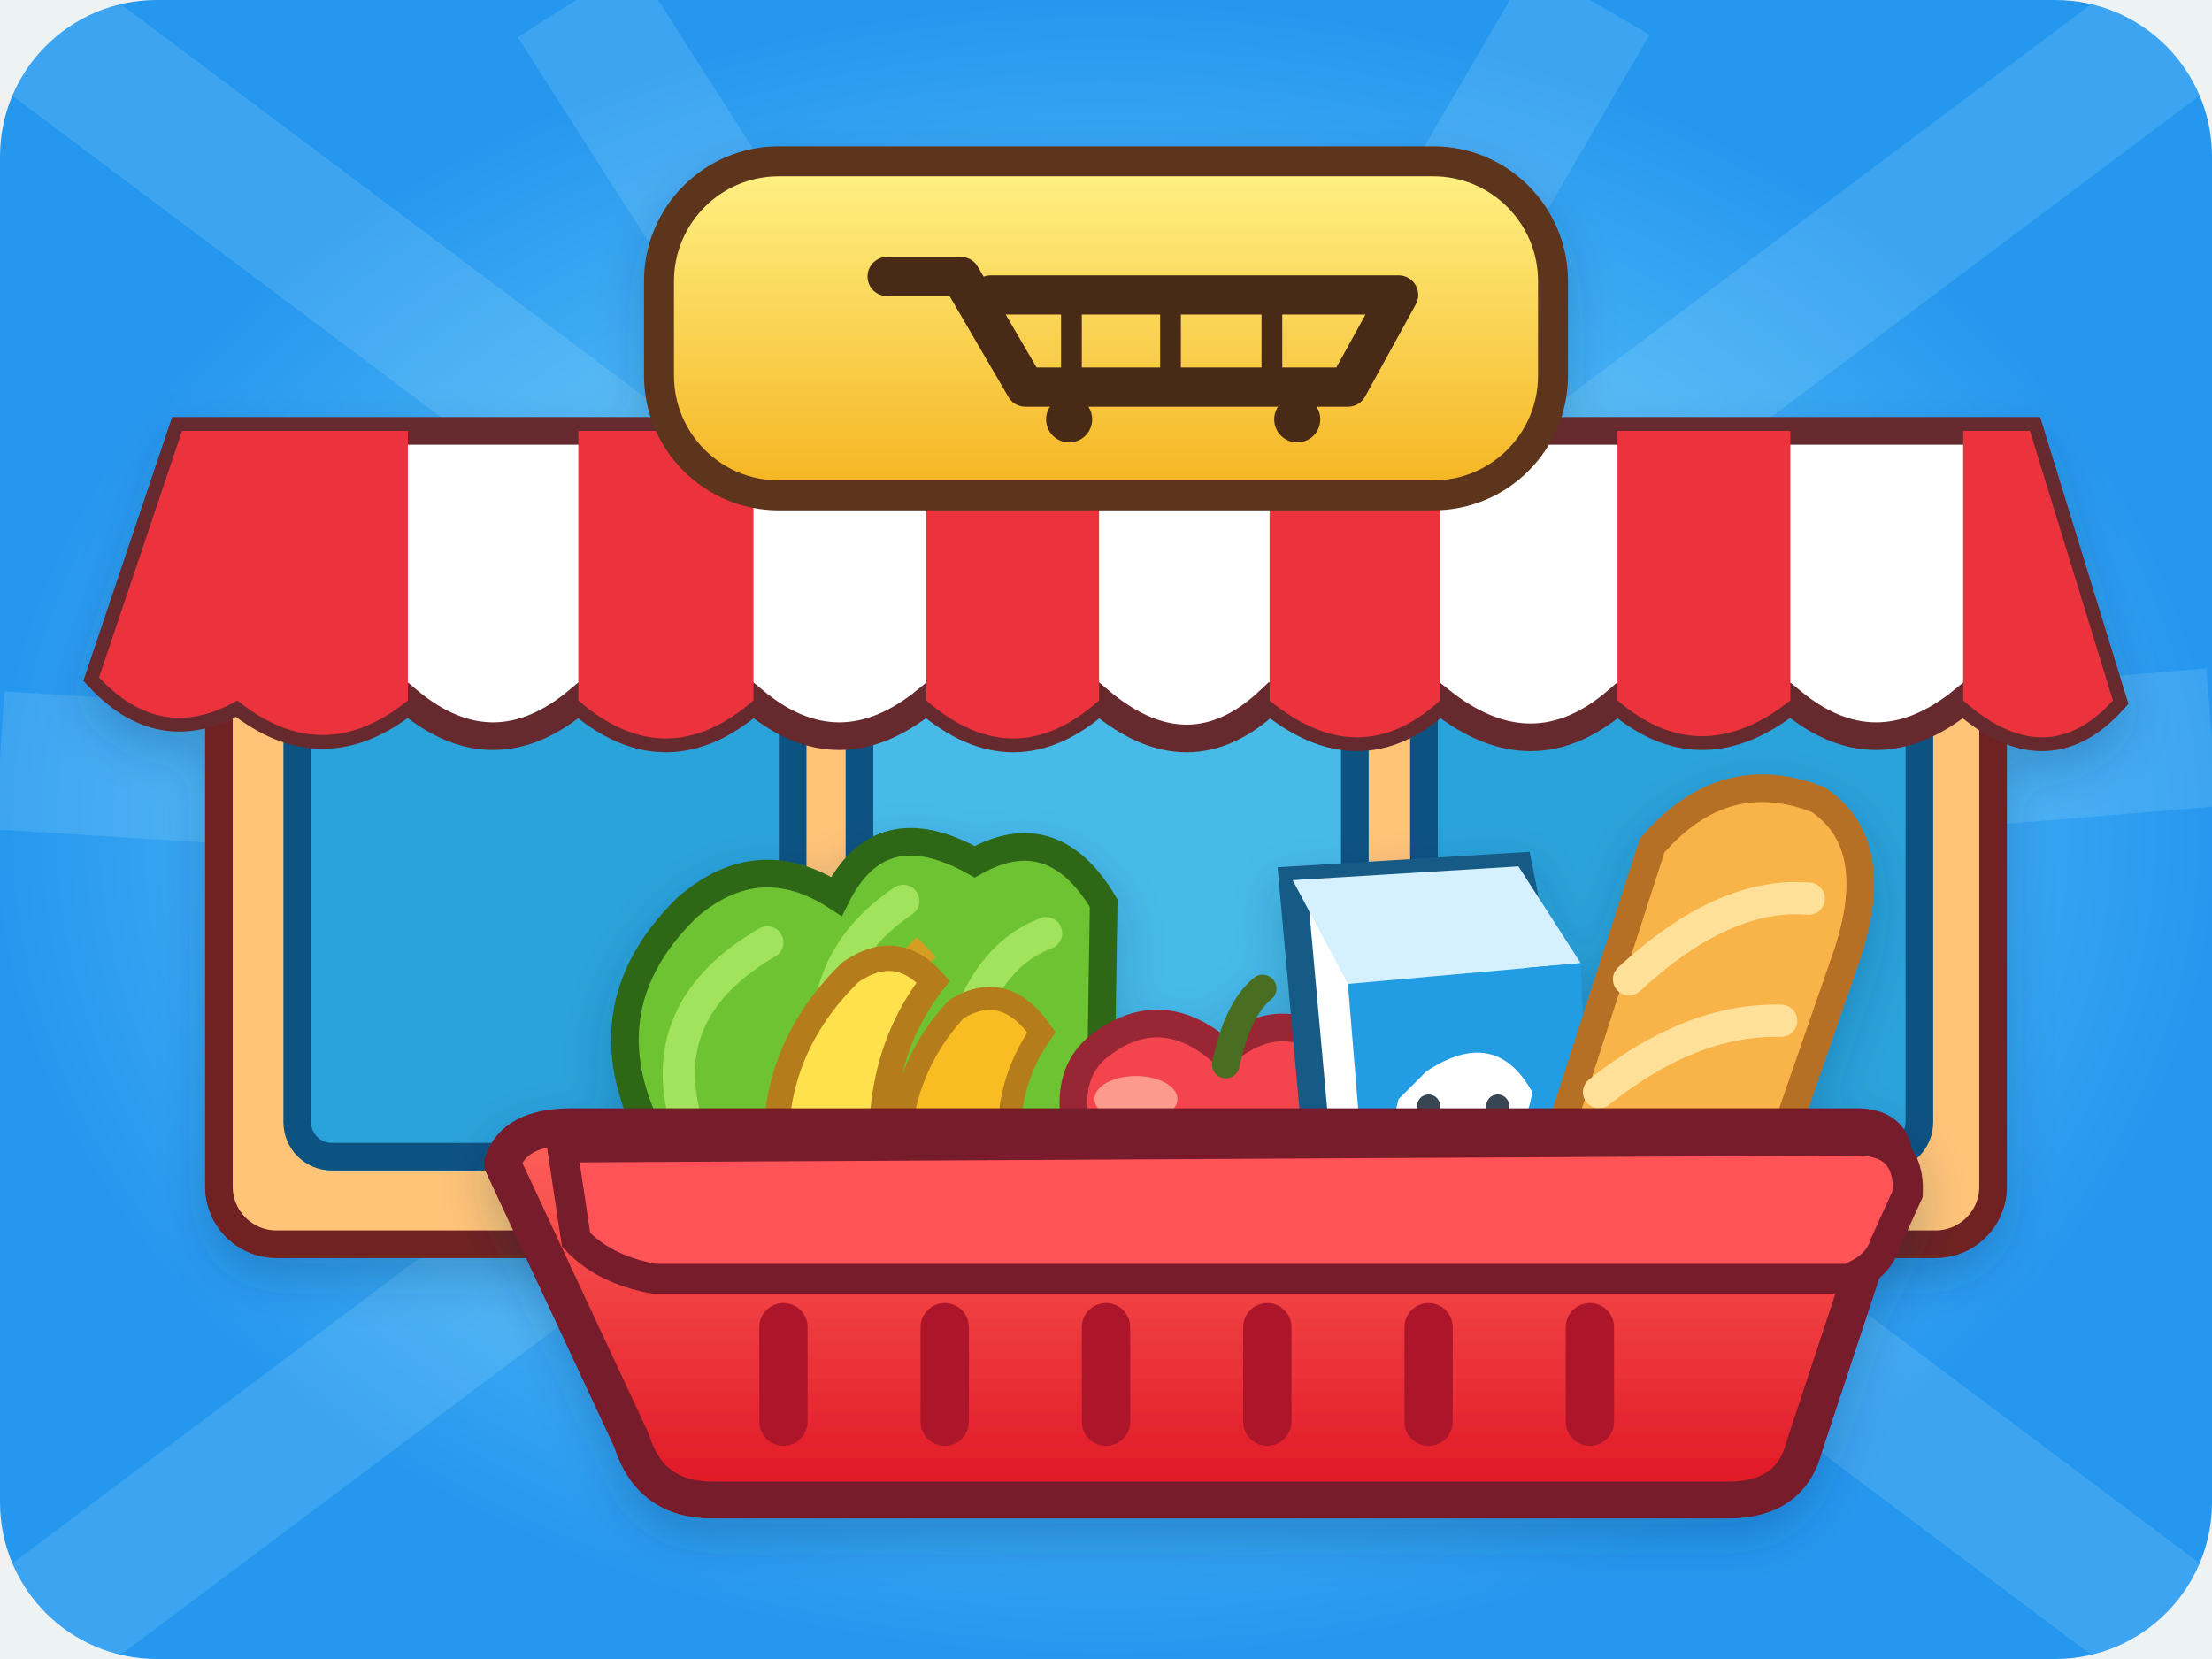
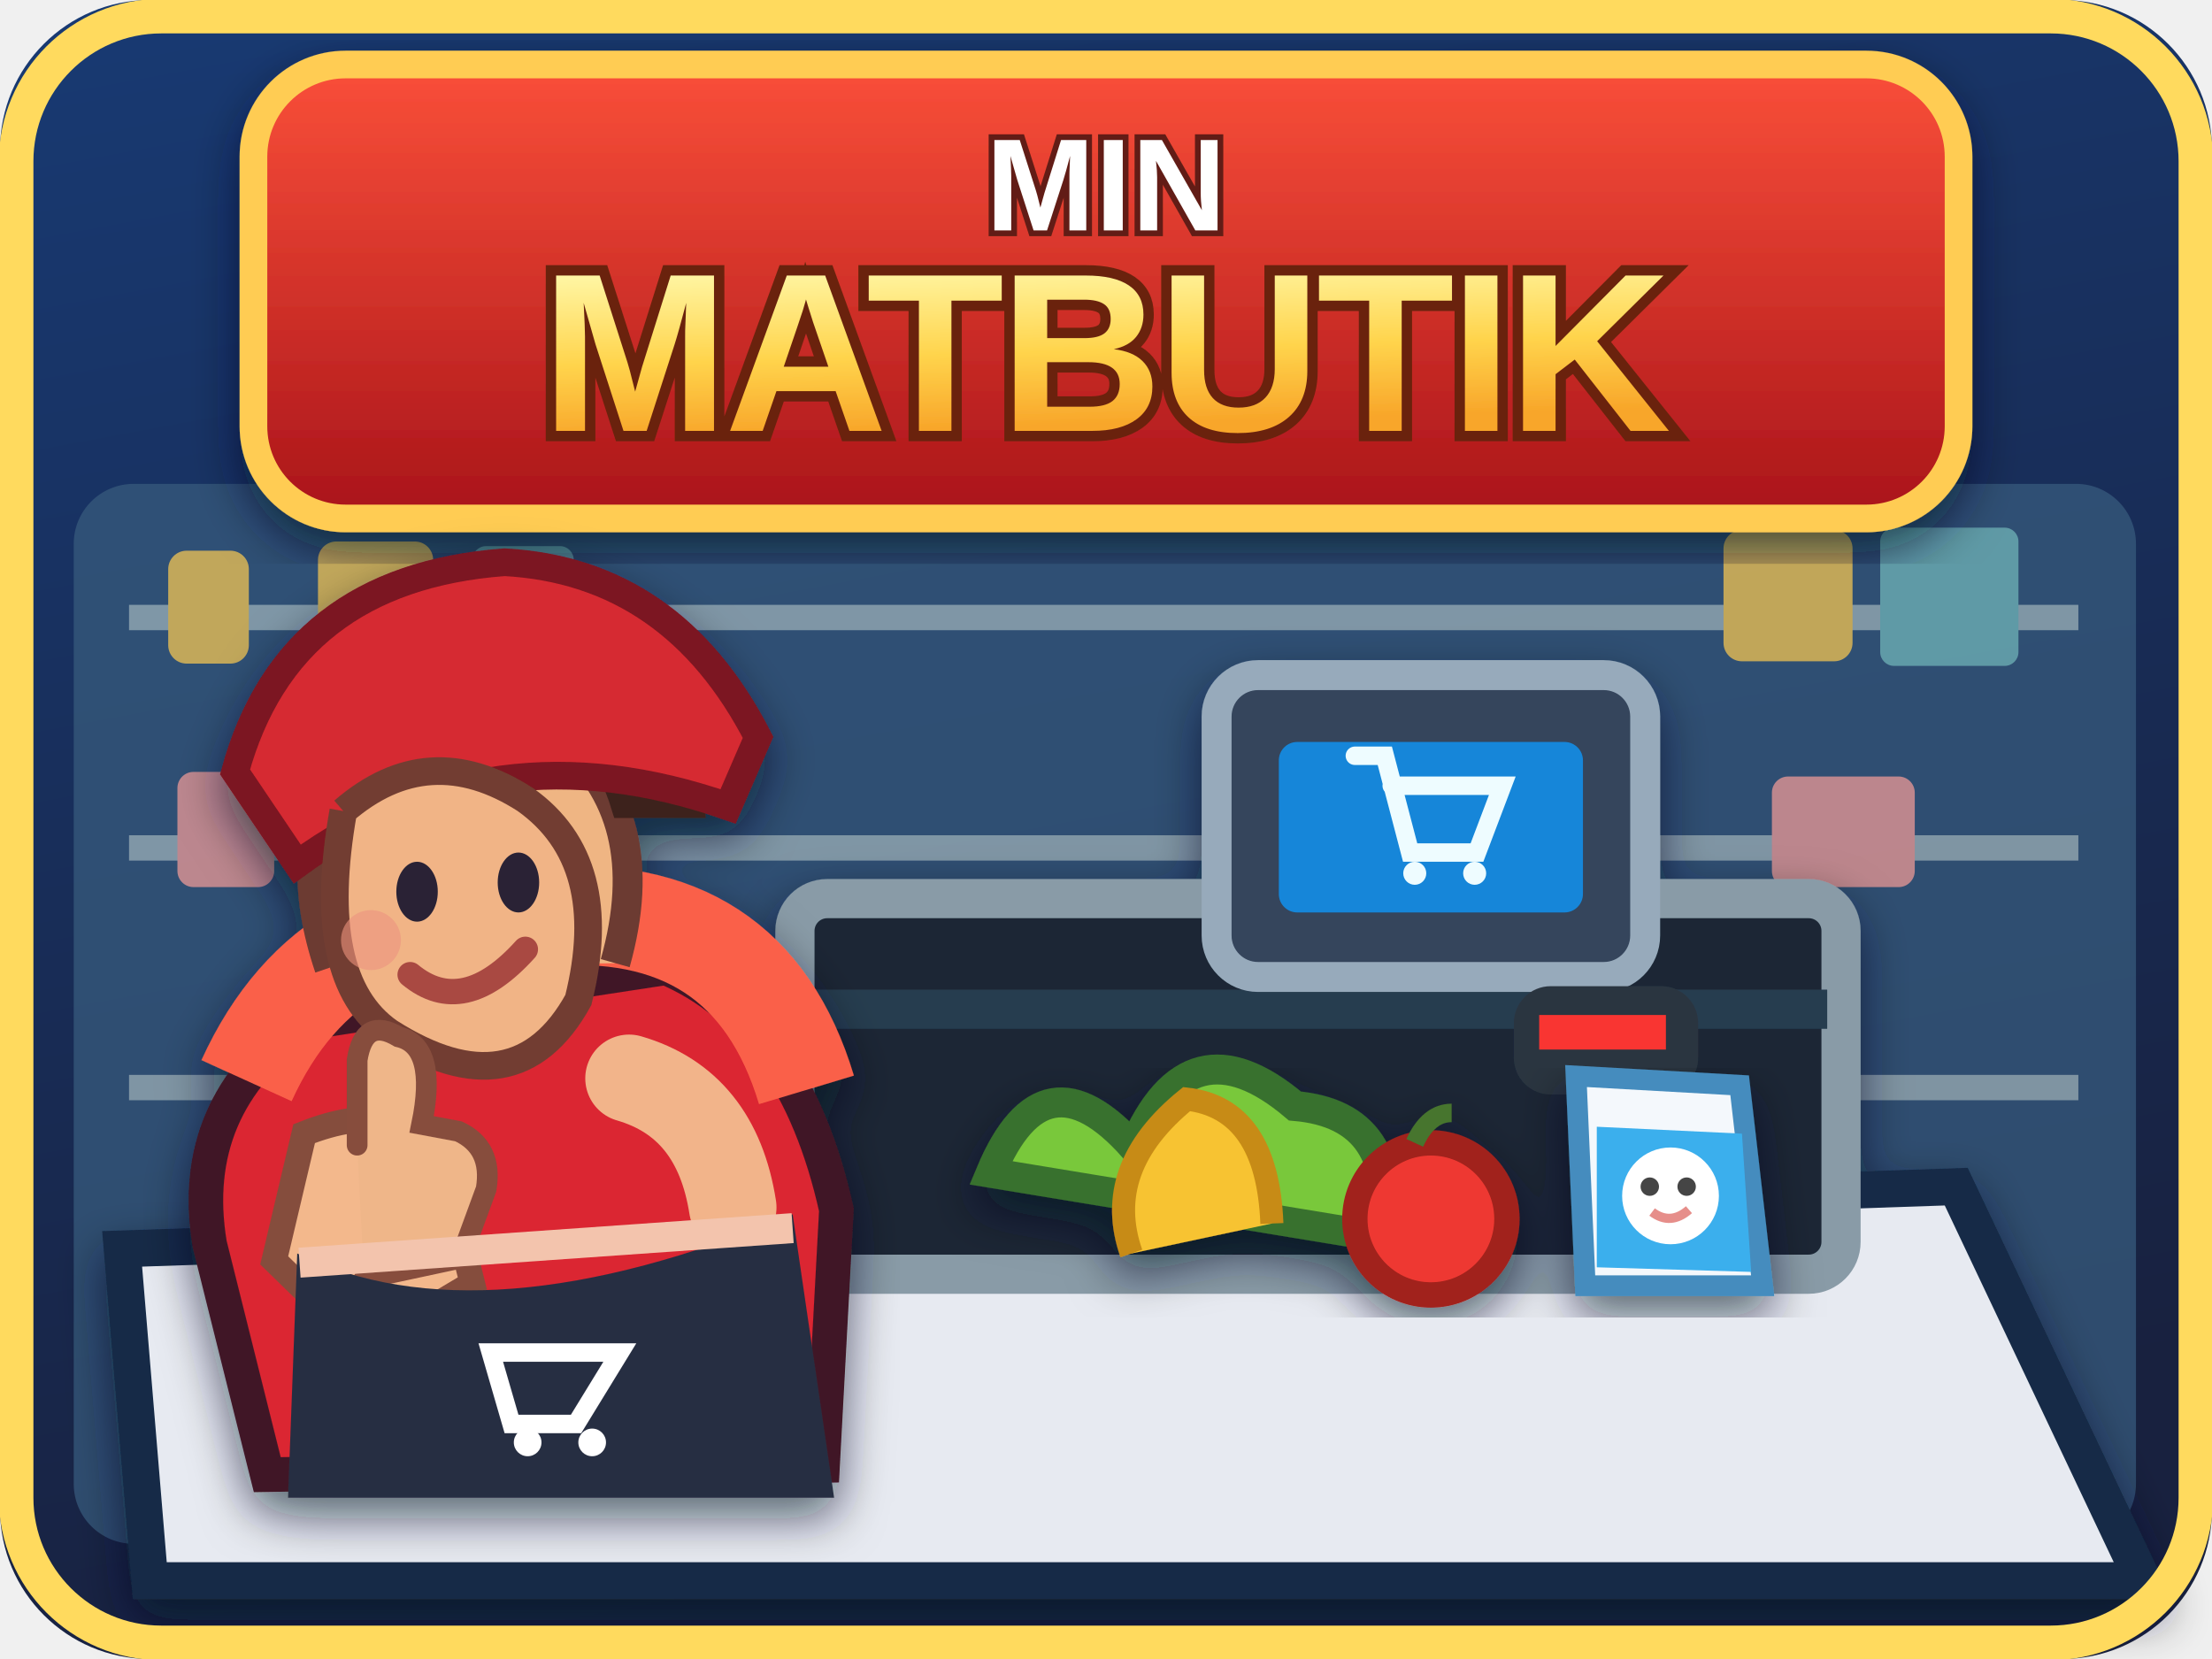
- <svg xmlns="http://www.w3.org/2000/svg" width="960" height="720" viewBox="0 0 960 720" role="img" aria-labelledby="title desc">
+ <svg xmlns="http://www.w3.org/2000/svg" viewBox="0 0 960 720" width="960" height="720">
  <defs>
-     <radialGradient id="bg">
-       <stop stop-color="#83e4ff" />
-       <stop offset="1" stop-color="#2697ef" />
-     </radialGradient>
+     <linearGradient id="back" x2="0.25" y2="1">
+       <stop stop-color="#183a73" />
+       <stop offset="1" stop-color="#18213f" />
+     </linearGradient>
+     <linearGradient id="gold" x2=".2" y2="1">
+       <stop stop-color="#fff6a4" />
+       <stop offset=".55" stop-color="#ffd44c" />
+       <stop offset="1" stop-color="#f8a62a" />
+     </linearGradient>
    <linearGradient id="red" x2="0" y2="1">
-       <stop stop-color="#ff625b" />
-       <stop offset="1" stop-color="#df1725" />
+       <stop stop-color="#fa4f39" />
+       <stop offset="1" stop-color="#a9141a" />
    </linearGradient>
-     <linearGradient id="gold" x2="0" y2="1">
-       <stop stop-color="#fff286" />
-       <stop offset="1" stop-color="#f5b421" />
-     </linearGradient>
-     <filter id="sh" x="-25%" y="-25%" width="150%" height="160%">
-       <feDropShadow dx="0" dy="9" stdDeviation="10" flood-color="#12395b" flood-opacity=".24" />
+     <filter id="sh">
+       <feDropShadow dx="0" dy="9" stdDeviation="10" flood-color="#050f25" flood-opacity=".6" />
    </filter>
  </defs>
-   <rect width="960" height="720" rx="68" fill="url(#bg)" />
-   <g opacity=".13" stroke="#d8ffff" stroke-width="60">
-     <path d="M480 360 0 0M480 360 250 0M480 360 690 0M480 360 960 0M480 360 960 320M480 360 960 720M480 360 0 720M480 360 0 330" />
+   <rect width="960" height="720" rx="65" fill="url(#back)" />
+   <g opacity=".78">
+     <rect x="32" y="210" width="895" height="460" rx="26" fill="#36587b" />
+     <path d="M56 268H902M56 368H902M56 472H902" stroke="#9cb3bb" stroke-width="11" />
+     <g fill="#f1c85a">
+       <rect x="73" y="239" width="35" height="49" rx="8" />
+       <rect x="138" y="235" width="50" height="53" rx="8" />
+       <rect x="748" y="230" width="56" height="57" rx="8" />
+     </g>
+     <g fill="#73b8bc">
+       <rect x="205" y="237" width="44" height="50" rx="6" />
+       <rect x="816" y="229" width="60" height="60" rx="6" />
+     </g>
+     <g fill="#eaa09e">
+       <rect x="77" y="335" width="42" height="50" rx="7" />
+       <rect x="155" y="335" width="47" height="50" rx="7" />
+       <rect x="769" y="337" width="62" height="48" rx="7" />
+     </g>
  </g>
  <g filter="url(#sh)">
-     <rect x="95" y="190" width="770" height="350" rx="25" fill="#ffc478" stroke="#702323" stroke-width="12" />
-     <rect x="129" y="294" width="215" height="208" rx="15" fill="#2ca2da" stroke="#0d5382" stroke-width="12" />
-     <rect x="373" y="294" width="215" height="208" rx="15" fill="#46bae8" stroke="#0d5382" stroke-width="12" />
-     <rect x="618" y="294" width="215" height="208" rx="15" fill="#2ca2da" stroke="#0d5382" stroke-width="12" />
-     <path d="M79 187H881L917 304Q888 336 852 304Q814 335 777 304Q738 335 702 304Q665 336 625 304Q590 336 551 304Q516 337 477 304Q440 337 402 304Q364 335 327 304Q289 337 251 304Q214 335 177 304Q140 334 103 304Q70 323 43 294Z" fill="#fff" stroke="#662b2e" stroke-width="12" />
-     <path d="M79 187H177L177 304Q140 334 103 304Q70 323 43 294ZM251 187H327V304Q289 337 251 304ZM402 187H477V304Q440 337 402 304ZM551 187H625V304Q590 336 551 304ZM702 187H777V304Q738 335 702 304ZM852 187H881L917 304Q888 336 852 304Z" fill="#ec313c" />
-     <rect x="286" y="70" width="388" height="145" rx="52" fill="url(#gold)" stroke="#5d351a" stroke-width="13" />
-     <path d="M385 120H417L445 168H585L607 128H430" fill="none" stroke="#482b16" stroke-width="17" stroke-linecap="round" stroke-linejoin="round" />
-     <circle cx="464" cy="182" r="10" fill="#482b16" />
-     <circle cx="563" cy="182" r="10" fill="#482b16" />
-     <path d="M465 134V165M508 132V165M552 130V165" stroke="#482b16" stroke-width="9" />
+     <rect x="110" y="28" width="740" height="197" rx="40" fill="url(#red)" stroke="#ffcc53" stroke-width="12" />
+     <text x="480" y="100" font-family="Arial,sans-serif" font-size="57" font-weight="900" text-anchor="middle" fill="#fff" stroke="#621f15" stroke-width="5" paint-order="stroke">MIN</text>
+     <text x="480" y="187" font-family="Arial,sans-serif" font-size="98" font-weight="900" letter-spacing="-2" text-anchor="middle" fill="url(#gold)" stroke="#6b230e" stroke-width="9" paint-order="stroke">MATBUTIK</text>
  </g>
  <g filter="url(#sh)">
-     <path d="M288 503Q250 441 298 394Q329 367 363 389Q382 351 423 374Q457 355 479 392L477 517Z" fill="#6ec332" stroke="#2e6719" stroke-width="12" />
-     <path d="M297 484Q285 437 333 409M360 459Q355 416 392 391M413 476Q420 418 454 405" stroke="#a1e35b" stroke-width="14" stroke-linecap="round" fill="none" />
-     <path d="M370 518Q365 447 402 411" stroke="#d59e24" stroke-width="12" fill="none" />
-     <path d="M341 529Q325 465 369 422Q389 408 405 426Q374 466 386 527Z" fill="#ffe14e" stroke="#b57b1c" stroke-width="11" />
-     <path d="M394 536Q380 476 415 438Q436 425 452 448Q428 482 445 530Z" fill="#f9bc22" stroke="#b57b1c" stroke-width="10" />
-     <path d="M483 528Q452 474 477 454Q504 433 531 457Q559 433 586 461Q615 492 579 532Z" fill="#f4444f" stroke="#982634" stroke-width="12" />
-     <path d="M532 462Q537 438 548 429" stroke="#4a6e24" stroke-width="12" fill="none" stroke-linecap="round" />
-     <ellipse cx="493" cy="477" rx="18" ry="10" fill="#ffb7a2" opacity=".75" />
-     <path d="M561 382 659 376 690 532 575 537Z" fill="#fff" stroke="#175a86" stroke-width="12" />
-     <path d="M561 382 659 376 686 418 585 427Z" fill="#d5f0ff" />
-     <path d="M585 427 686 418 690 532 594 537Z" fill="#239ce3" />
-     <path d="M619 465Q649 445 665 474Q660 505 627 505Q599 505 607 477Z" fill="#fff" />
-     <circle cx="620" cy="480" r="5" fill="#384452" />
-     <circle cx="650" cy="480" r="5" fill="#384452" />
-     <ellipse cx="637" cy="492" rx="9" ry="6" fill="#ed9b9d" />
-     <path d="M668 519 717 367Q748 331 789 347Q819 367 800 419L756 546Z" fill="#f8b348" stroke="#b56f25" stroke-width="12" />
-     <path d="M707 425Q748 387 785 390M694 474Q734 442 773 443" stroke="#ffe098" stroke-width="14" fill="none" stroke-linecap="round" />
-     <path d="M218 505Q223 489 248 489H807Q829 490 819 519L783 628Q777 651 750 651H309Q282 651 274 625Z" fill="url(#red)" stroke="#771b2c" stroke-width="16" stroke-linejoin="round" />
-     <path d="M244 498 806 495Q829 495 828 518L818 540Q815 550 802 555L284 555Q262 551 250 538Z" fill="#ff5258" stroke="#771b2c" stroke-width="13" />
-     <path d="M340 576V617M410 576V617M480 576V617M550 576V617M620 576V617M690 576V617" stroke="#ad192c" stroke-width="21" stroke-linecap="round" />
+     <path d="M53 542L849 515L930 686H65Z" fill="#e7eaf1" stroke="#162b46" stroke-width="16" />
+     <rect x="345" y="390" width="454" height="163" rx="14" fill="#1b2836" stroke="#899ba7" stroke-width="17" />
+     <path d="M350 438H793" stroke="#273d50" stroke-width="17" />
+     <rect x="528" y="293" width="186" height="131" rx="18" fill="#34445b" stroke="#97aabb" stroke-width="13" />
+     <rect x="555" y="322" width="132" height="74" rx="8" fill="#1586d9" />
+     <path d="M604 341H652L641 370H612L601 328H588" fill="none" stroke="#eefcff" stroke-width="8" stroke-linecap="round" />
+     <circle cx="614" cy="379" r="5" fill="#eefcff" />
+     <circle cx="640" cy="379" r="5" fill="#eefcff" />
+     <rect x="657" y="428" width="80" height="47" rx="16" fill="#2c3541" />
+     <path d="M668 448H723" stroke="#f93630" stroke-width="15" />
  </g>
+   <g filter="url(#sh)">
+     <path d="M91 540Q81 480 132 444L289 420Q345 444 363 525L357 636L116 640Z" fill="#db2530" stroke="#401928" stroke-width="15" />
+     <path d="M107 469Q143 390 235 398Q325 390 350 473" fill="none" stroke="#fa614a" stroke-width="43" />
+     <path d="M143 420Q126 370 148 334Q181 289 243 320Q285 354 267 418" fill="#efb583" stroke="#6c3a31" stroke-width="13" />
+     <path d="M123 326Q144 249 219 258Q296 264 300 349L271 349Q255 297 193 303L130 352Z" fill="#75381e" stroke="#3d231e" stroke-width="12" />
+     <path d="M102 335Q125 251 219 244Q292 248 329 320L316 350Q213 314 129 375Z" fill="#d62931" stroke="#7b1720" stroke-width="12" />
+     <path d="M149 352Q186 320 228 347Q266 374 251 434Q224 483 169 448Q136 425 149 352" fill="#f1b486" stroke="#723e30" stroke-width="12" />
+     <ellipse cx="181" cy="387" rx="9" ry="13" fill="#292436" />
+     <ellipse cx="225" cy="383" rx="9" ry="13" fill="#292436" />
+     <path d="M178 423Q201 442 228 412" fill="none" stroke="#a94842" stroke-width="11" stroke-linecap="round" />
+     <circle cx="161" cy="408" r="13" fill="#ec927f" opacity=".6" />
+     <path d="M132 492Q175 475 192 505L205 557L158 585L119 547Z" fill="#f3b88c" stroke="#854e3d" stroke-width="11" />
+     <path d="M155 497 155 460Q158 441 173 450Q190 454 183 488L199 491Q214 498 211 516L200 546L158 555" fill="#efb689" stroke="#874d3e" stroke-width="9" stroke-linecap="round" />
+     <path d="M273 468Q311 479 318 524" fill="none" stroke="#f2b48a" stroke-width="38" stroke-linecap="round" />
+     <path d="M129 544Q209 583 344 527L362 650H125Z" fill="#282f42" />
+     <path d="M130 548 344 533" fill="none" stroke="#f3c4ad" stroke-width="13" />
+     <path d="M213 587H269L250 618H222Z" fill="none" stroke="#fff" stroke-width="8" />
+     <circle cx="229" cy="626" r="6" fill="#fff" />
+     <circle cx="257" cy="626" r="6" fill="#fff" />
+   </g>
+   <g filter="url(#sh)">
+     <path d="M430 509Q453 454 492 498Q516 441 562 480Q608 484 600 537Z" fill="#79c83a" stroke="#39712e" stroke-width="13" />
+     <path d="M491 544Q478 507 515 477Q550 481 552 531" fill="#f7c330" stroke="#c78b15" stroke-width="10" />
+     <circle cx="621" cy="529" r="33" fill="#ee3932" stroke="#a1211c" stroke-width="11" />
+     <path d="M614 496Q620 483 630 483" fill="none" stroke="#47752e" stroke-width="8" />
+     <path d="M684 467 755 471 765 558 688 558Z" fill="#f4f8fc" stroke="#448cbe" stroke-width="9" />
+     <path d="M693 489 756 492 760 552 693 550Z" fill="#3bafed" />
+     <circle cx="725" cy="519" r="21" fill="#fff" />
+     <circle cx="716" cy="515" r="4" fill="#444" />
+     <circle cx="732" cy="515" r="4" fill="#444" />
+     <path d="M717 526Q725 532 733 525" stroke="#e68e8a" stroke-width="4" fill="none" />
+   </g>
+   <rect x="7" y="7" width="946" height="706" rx="63" fill="none" stroke="#ffda5e" stroke-width="15" />
</svg>
